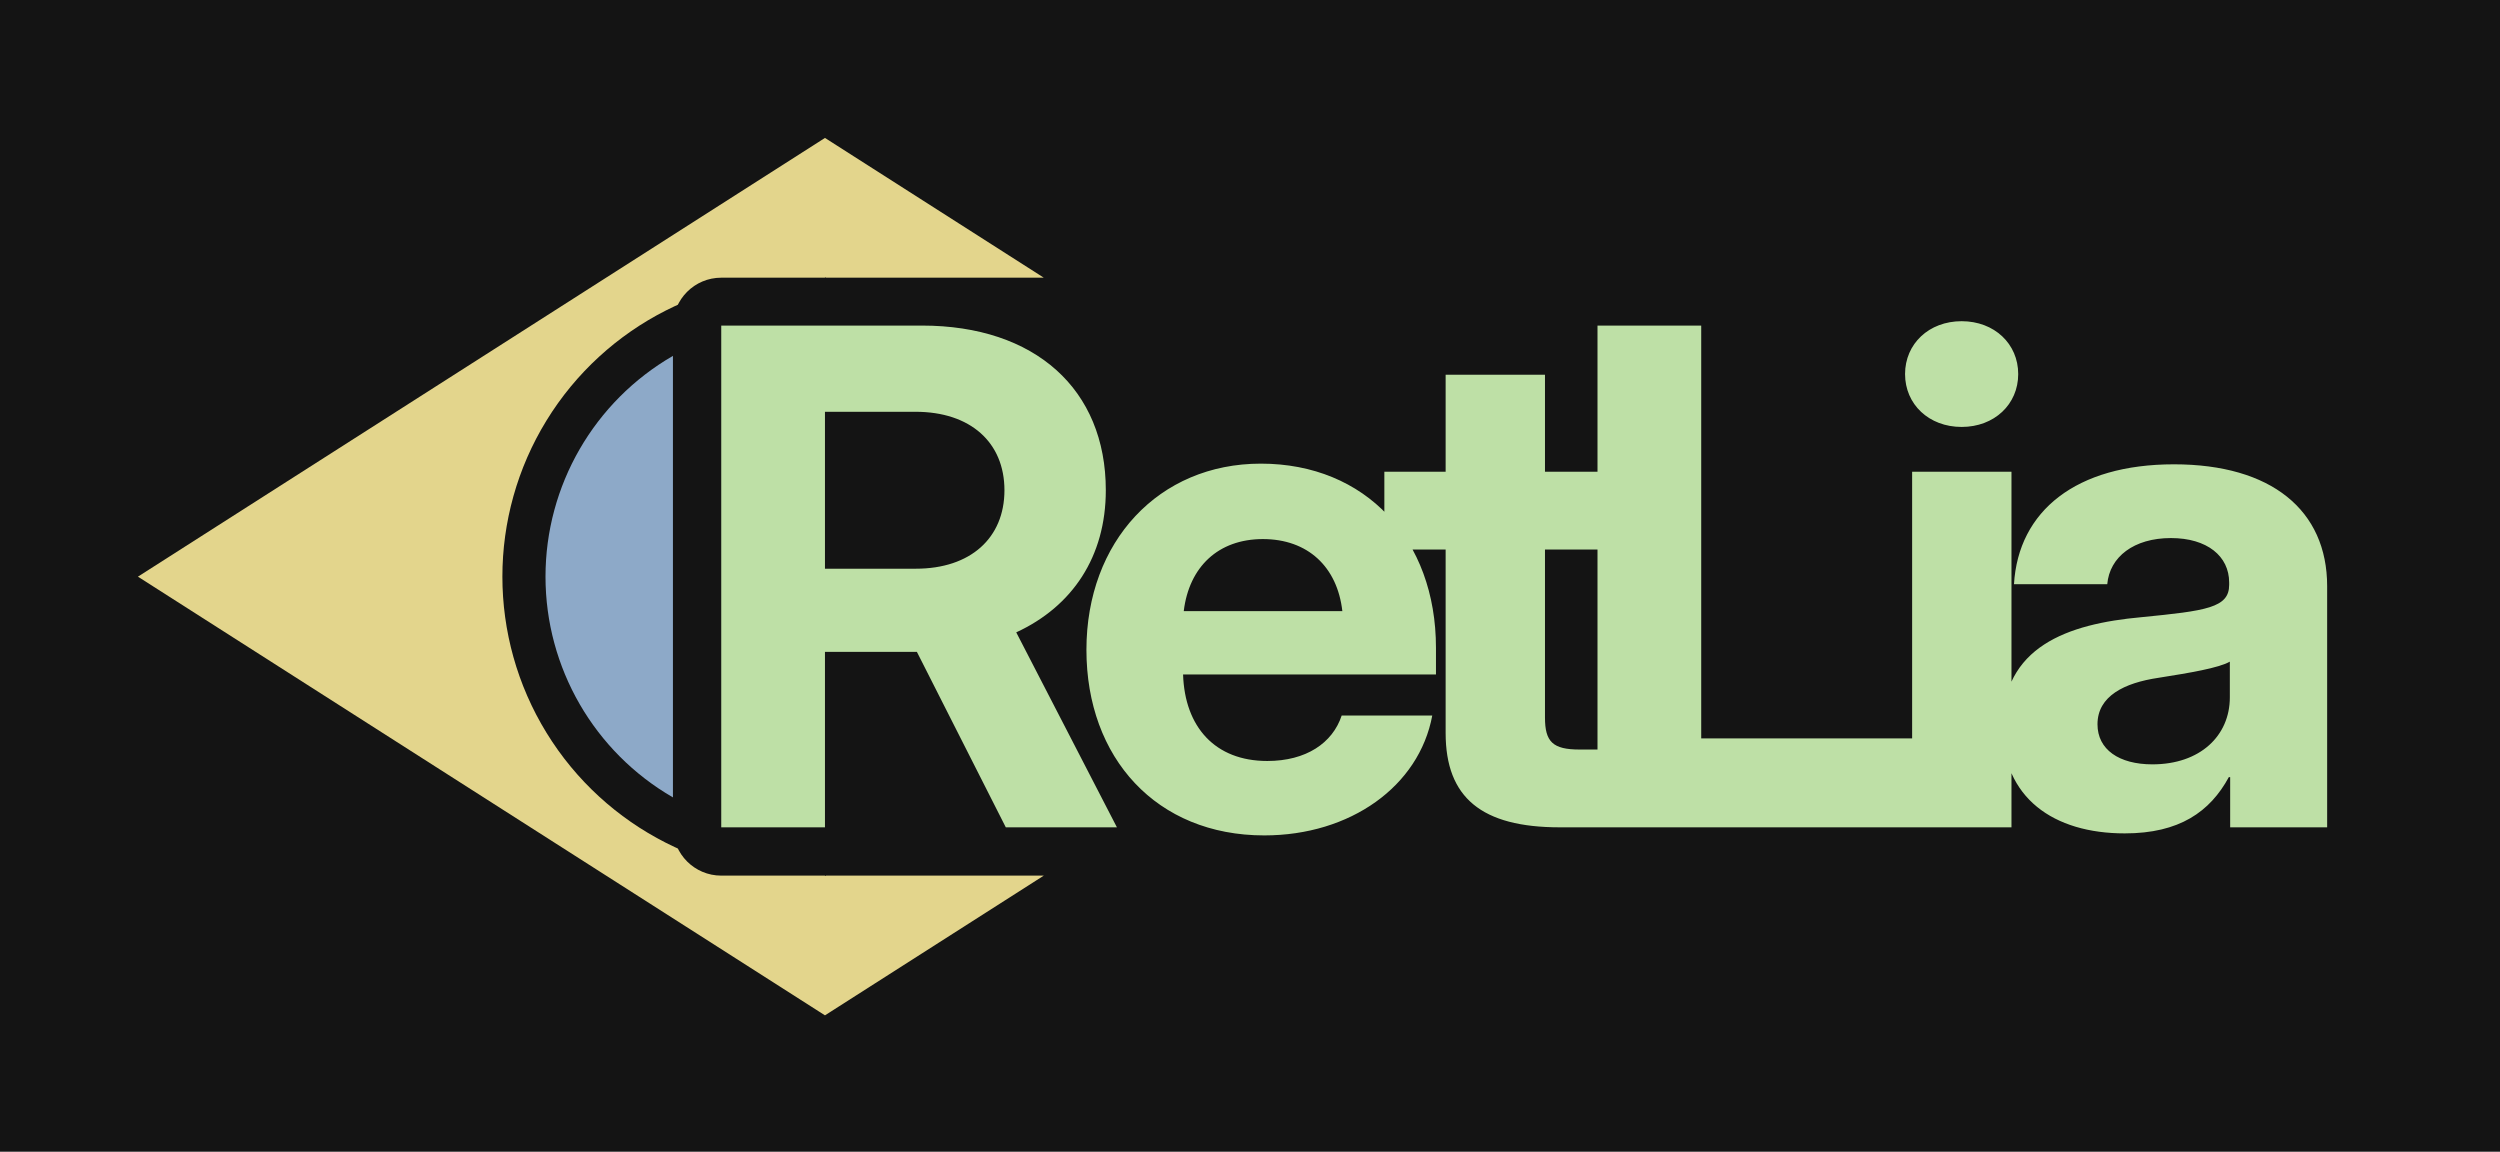
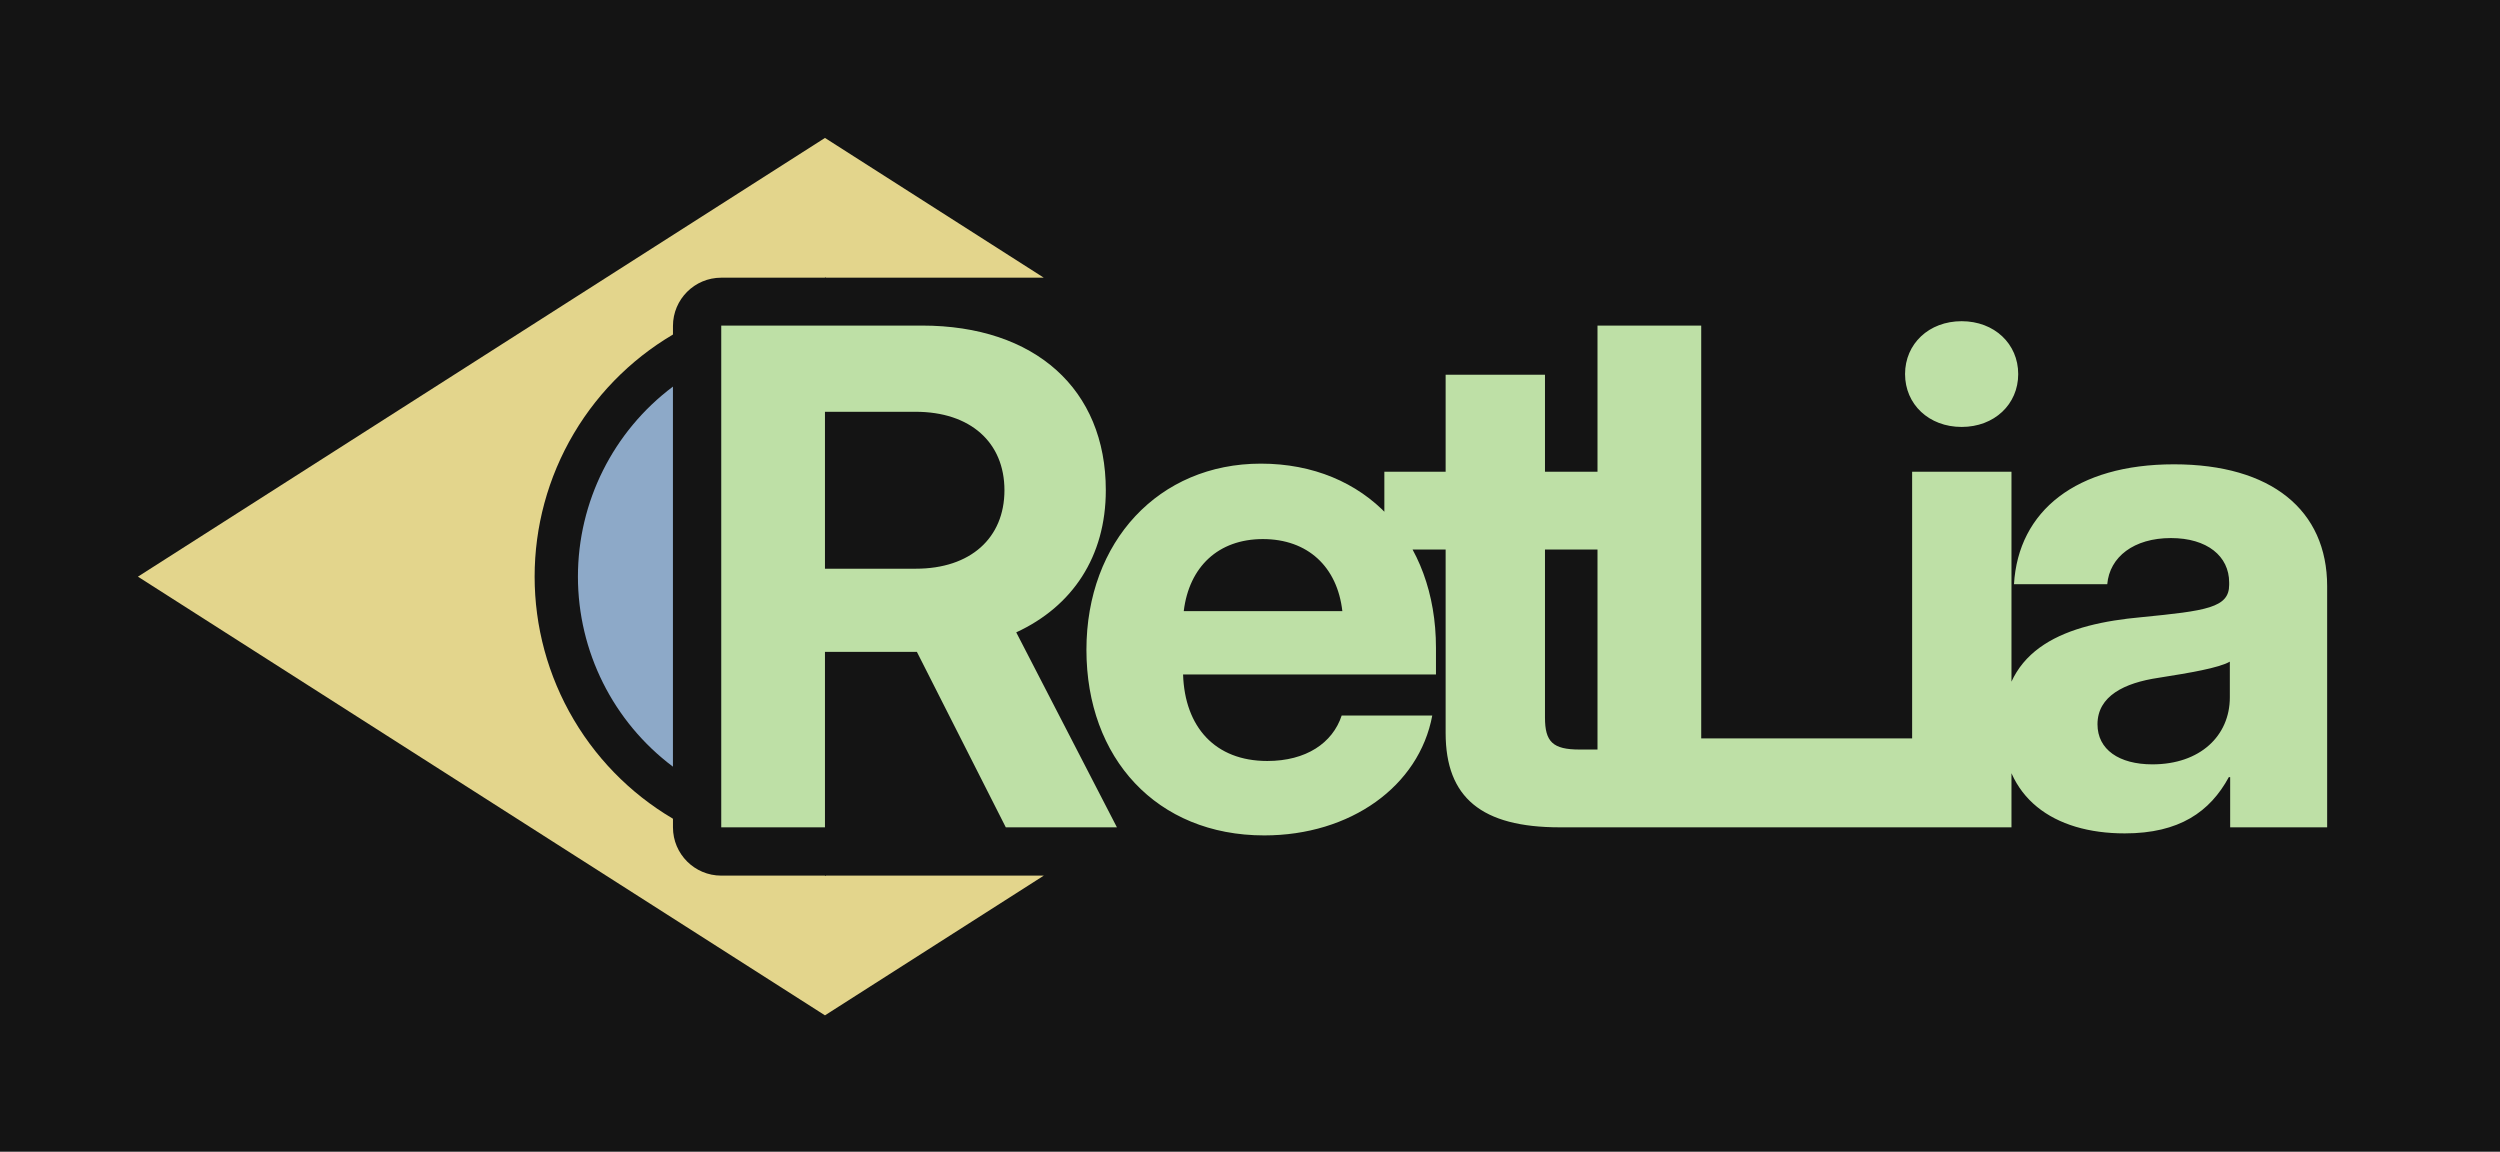
<svg xmlns="http://www.w3.org/2000/svg" width="725" height="334" viewBox="0 0 725 334">
  <rect width="100%" height="100%" fill="#141414" />
-   <path d="M239.24 40.00L302.70 80.53L239.24 80.53L239.24 80.98A86.53 86.53 0 1 0 239.24 253.47L239.24 253.93L302.70 253.93L239.24 294.45L40.00 167.23Z" fill="#E3D58C" />
-   <path d="M195.16 103.20A73.93 73.93 0 0 0 195.16 231.25Z" fill="#8DA9C8" />
+   <path d="M239.24 40.00L302.70 80.53L239.24 80.53L239.24 85.78A81.49 81.49 0 1 0 239.24 248.67L239.24 253.93L302.70 253.93L239.24 294.45L40.00 167.23Z" fill="#E3D58C" />
+   <path d="M195.16 112.11A68.89 68.89 0 0 0 195.16 222.34Z" fill="#8DA9C8" />
  <path d="M239.54 80.53H209.16A14.00 14.00 0 0 0 195.16 94.53V239.93A14.00 14.00 0 0 0 209.16 253.93H239.54Z" fill="#141414" />
  <path d="M209.161 239.925H239.239V189.046H265.606C265.704 189.046 265.802 189.046 265.899 189.046L291.681 239.925H323.907L294.708 183.382C311.016 175.863 320.684 161.409 320.684 142.171C320.684 112.874 300.177 94.417 267.364 94.417H209.161ZM239.239 164.925V119.417H265.509C281.427 119.417 291.29 128.304 291.29 142.171C291.29 156.038 281.427 164.925 265.606 164.925ZM366.626 242.269C391.626 242.269 411.548 228.011 415.356 207.503H389.087C386.45 215.511 378.735 220.687 367.505 220.687C352.368 220.687 343.579 210.823 343.091 195.589H416.431V187.874C416.431 156.429 396.02 134.456 365.649 134.456C336.059 134.456 315.063 157.015 315.063 188.46C315.063 219.808 335.376 242.269 366.626 242.269ZM343.286 177.23C344.849 164.339 353.345 156.331 366.235 156.331C379.224 156.331 387.817 164.339 389.282 177.23ZM469.138 136.8H448.044V108.675H419.235V136.8H401.462V159.359H419.235V212.581C419.235 231.331 429.684 239.925 452.341 239.925H469.138V217.366H458.102C450.29 217.366 448.044 215.12 448.044 208.089V159.359H469.138ZM463.274 239.925H559.466V214.144H493.352V94.417H463.274ZM554.519 239.925H583.327V136.8H554.519ZM568.874 123.812C578.347 123.812 585.281 117.269 585.281 108.48C585.281 99.691 578.347 93.148 568.874 93.148C559.402 93.148 552.468 99.691 552.468 108.48C552.468 117.269 559.402 123.812 568.874 123.812ZM616.183 241.683C632.003 241.683 640.89 235.433 646.359 225.374H646.749V239.925H674.874V170.003C674.874 147.933 658.663 134.652 630.441 134.652C602.12 134.652 585.324 148.128 584.054 169.417H611.105C611.788 161.507 618.82 156.038 629.562 156.038C640.109 156.038 646.456 161.312 646.456 168.929V169.613C646.456 176.253 639.816 177.132 620.968 178.988C599.484 180.941 580.734 187.581 580.734 210.823C580.734 231.429 595.577 241.683 616.183 241.683ZM624.191 221.663C614.523 221.663 608.273 217.366 608.273 210.042C608.273 201.839 616.085 198.03 625.949 196.566C635.226 195.101 643.331 193.734 646.652 191.878V202.23C646.652 213.363 638.058 221.663 624.191 221.663Z" fill="#BEE0A6" />
</svg>
